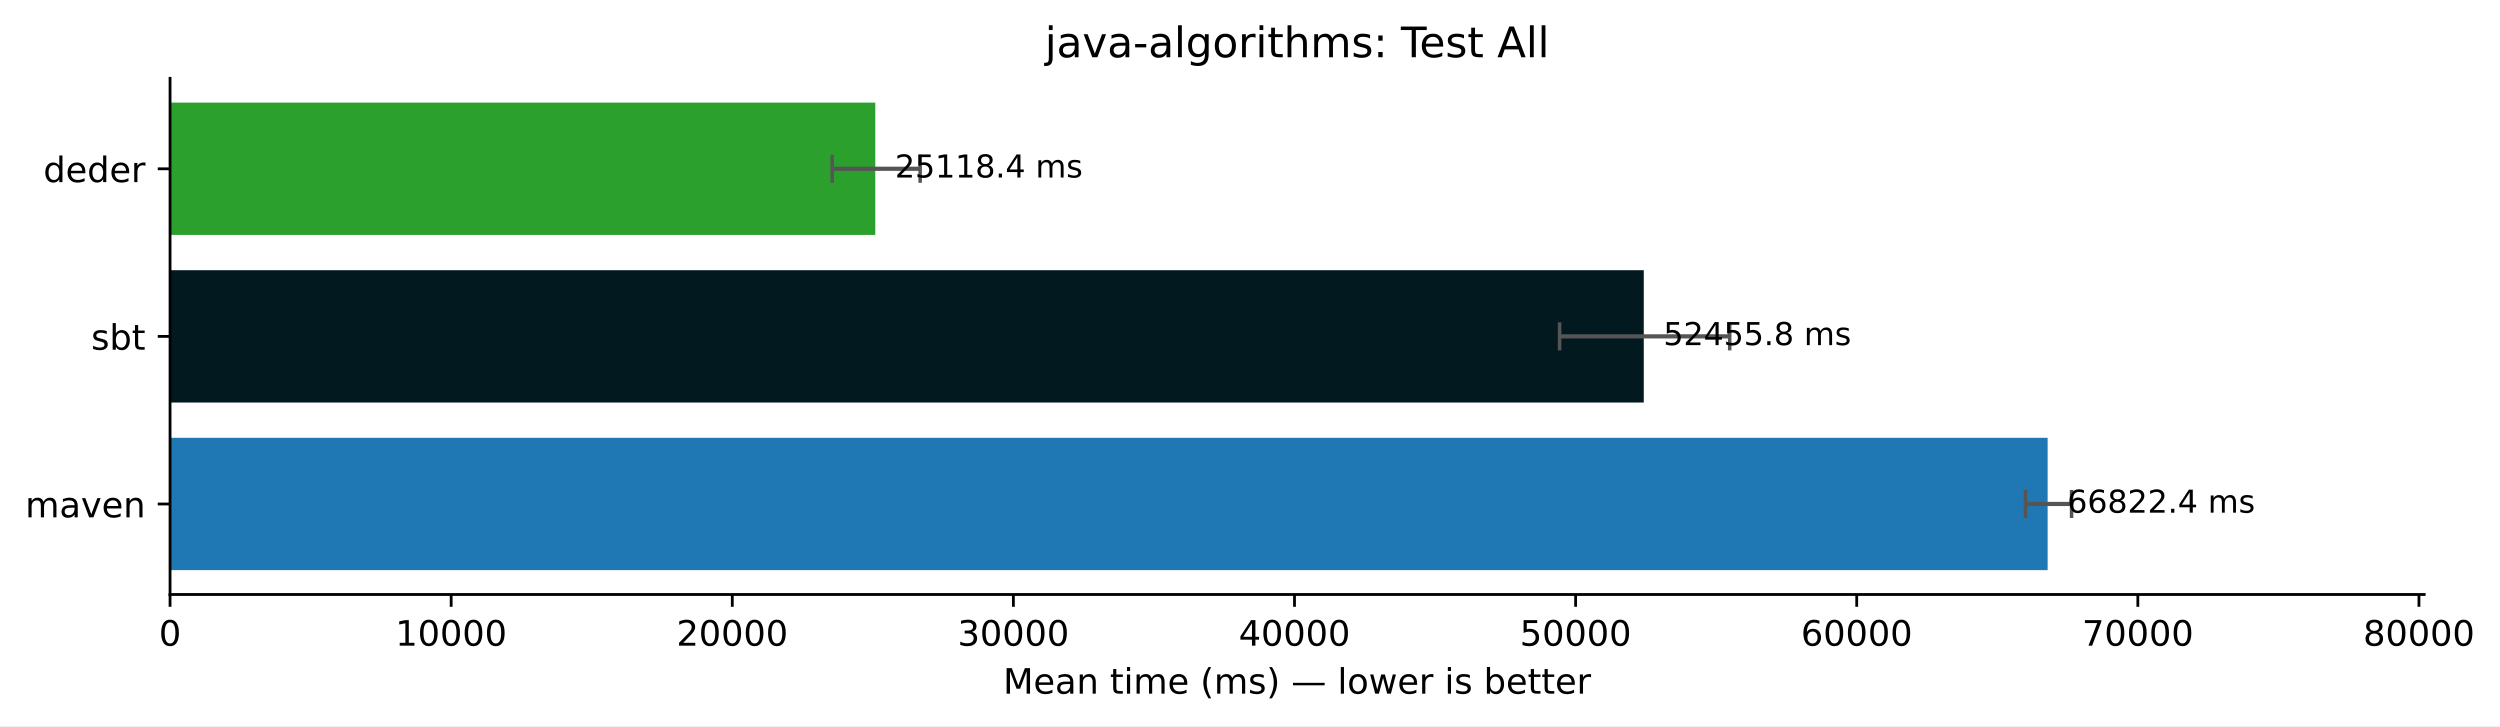
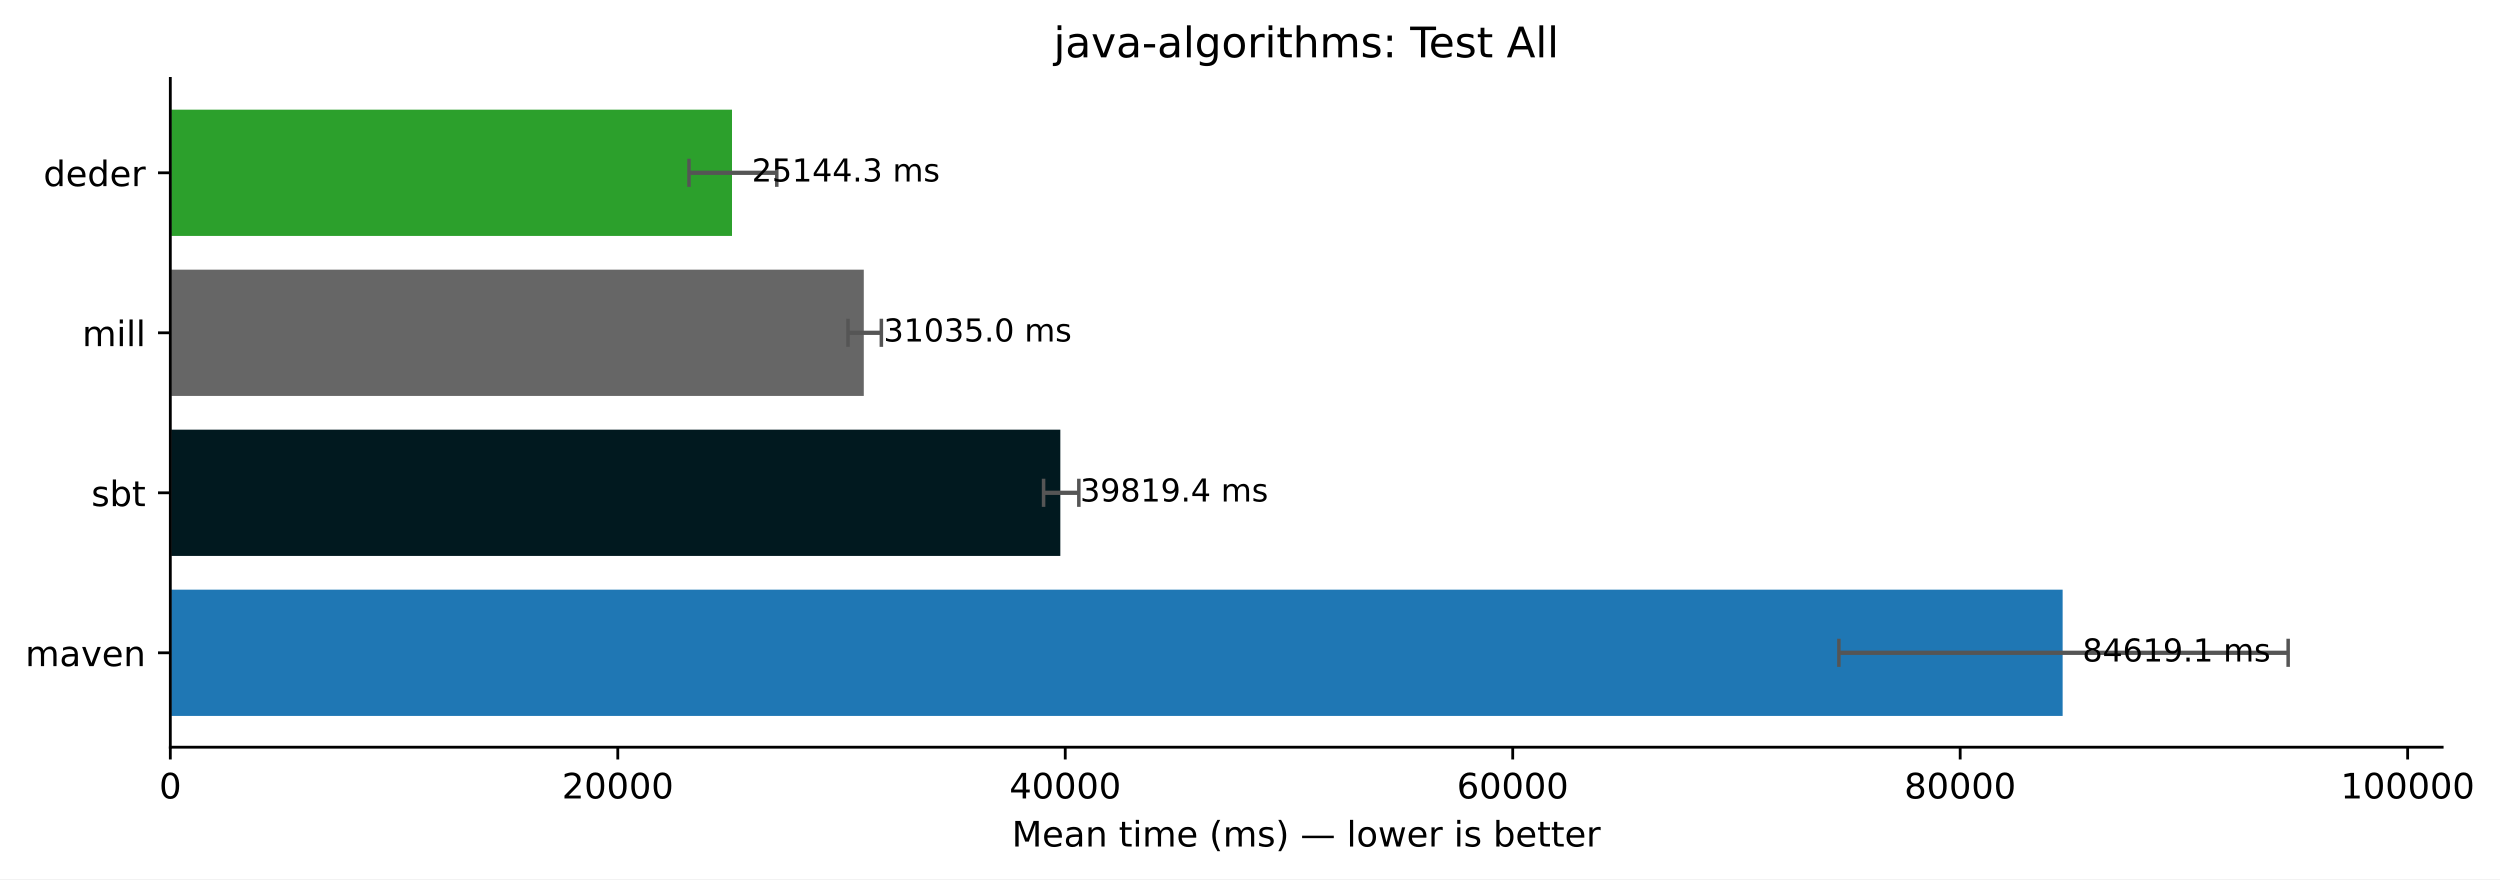
- <svg xmlns="http://www.w3.org/2000/svg" xmlns:xlink="http://www.w3.org/1999/xlink" width="712.702pt" height="207.034pt" viewBox="0 0 712.702 207.034" version="1.1">
+ <svg xmlns="http://www.w3.org/2000/svg" xmlns:xlink="http://www.w3.org/1999/xlink" width="711.584pt" height="250.234pt" viewBox="0 0 711.584 250.234" version="1.1">
  <defs>
    <style type="text/css">*{stroke-linejoin: round; stroke-linecap: butt}</style>
  </defs>
  <g id="figure_1">
    <g id="patch_1">
-       <path d="M 0 207.034  L 712.702 207.034  L 712.702 0  L 0 0  z " style="fill: #ffffff" />
+       <path d="M 0 250.234  L 711.584 250.234  L 711.584 0  L 0 0  z " style="fill: #ffffff" />
    </g>
    <g id="axes_1">
      <g id="patch_2">
-         <path d="M 48.478 169.478  L 691.094 169.478  L 691.094 22.318  L 48.478 22.318  z " style="fill: #ffffff" />
+         <path d="M 48.478 212.678  L 695.122 212.678  L 695.122 22.318  L 48.478 22.318  z " style="fill: #ffffff" />
      </g>
      <g id="patch_3">
-         <path d="M 48.478 162.789  L 583.991 162.789  L 583.991 124.566  L 48.478 124.566  z " clip-path="url(#p24317ab0c3)" style="fill: #1f77b4; stroke: #ffffff; stroke-width: 0.5; stroke-linejoin: miter" />
+         <path d="M 48.478 204.025  L 587.348 204.025  L 587.348 167.593  L 48.478 167.593  z " clip-path="url(#pd05faf2e6f)" style="fill: #1f77b4; stroke: #ffffff; stroke-width: 0.5; stroke-linejoin: miter" />
      </g>
      <g id="patch_4">
-         <path d="M 48.478 115.01  L 468.858 115.01  L 468.858 76.786  L 48.478 76.786  z " clip-path="url(#p24317ab0c3)" style="fill: #01191f; stroke: #ffffff; stroke-width: 0.5; stroke-linejoin: miter" />
+         <path d="M 48.478 158.485  L 302.055 158.485  L 302.055 122.052  L 48.478 122.052  z " clip-path="url(#pd05faf2e6f)" style="fill: #01191f; stroke: #ffffff; stroke-width: 0.5; stroke-linejoin: miter" />
      </g>
      <g id="patch_5">
-         <path d="M 48.478 67.231  L 249.777 67.231  L 249.777 29.007  L 48.478 29.007  z " clip-path="url(#p24317ab0c3)" style="fill: #2ca02c; stroke: #ffffff; stroke-width: 0.5; stroke-linejoin: miter" />
+         <path d="M 48.478 112.944  L 246.114 112.944  L 246.114 76.512  L 48.478 76.512  z " clip-path="url(#pd05faf2e6f)" style="fill: #666666; stroke: #ffffff; stroke-width: 0.5; stroke-linejoin: miter" />
+       </g>
+       <g id="patch_6">
+         <path d="M 48.478 67.403  L 208.602 67.403  L 208.602 30.971  L 48.478 30.971  z " clip-path="url(#pd05faf2e6f)" style="fill: #2ca02c; stroke: #ffffff; stroke-width: 0.5; stroke-linejoin: miter" />
      </g>
      <g id="matplotlib.axis_1">
        <g id="xtick_1">
          <g id="line2d_1">
            <defs>
-               <path id="m602d89553a" d="M 0 0  L 0 3.5  " style="stroke: #000000; stroke-width: 0.8" />
+               <path id="m5d925cd7f0" d="M 0 0  L 0 3.5  " style="stroke: #000000; stroke-width: 0.8" />
            </defs>
            <g>
-               <use xlink:href="#m602d89553a" x="48.478" y="169.478" style="stroke: #000000; stroke-width: 0.8" />
+               <use xlink:href="#m5d925cd7f0" x="48.478" y="212.678" style="stroke: #000000; stroke-width: 0.8" />
            </g>
          </g>
          <g id="text_1">
-             <g transform="translate(45.29688 184.0766) scale(0.1 -0.1)">
+             <g transform="translate(45.29688 227.2766) scale(0.1 -0.1)">
              <defs>
                <path id="DejaVuSans-30" d="M 2034 4250  Q 1547 4250 1301 3770  Q 1056 3291 1056 2328  Q 1056 1369 1301 889  Q 1547 409 2034 409  Q 2525 409 2770 889  Q 3016 1369 3016 2328  Q 3016 3291 2770 3770  Q 2525 4250 2034 4250  z M 2034 4750  Q 2819 4750 3233 4129  Q 3647 3509 3647 2328  Q 3647 1150 3233 529  Q 2819 -91 2034 -91  Q 1250 -91 836 529  Q 422 1150 422 2328  Q 422 3509 836 4129  Q 1250 4750 2034 4750  z " transform="scale(0.015625)" />
              </defs>
              <use xlink:href="#DejaVuSans-30" />
            </g>
          </g>
        </g>
        <g id="xtick_2">
          <g id="line2d_2">
            <g>
-               <use xlink:href="#m602d89553a" x="128.618" y="169.478" style="stroke: #000000; stroke-width: 0.8" />
+               <use xlink:href="#m5d925cd7f0" x="175.842" y="212.678" style="stroke: #000000; stroke-width: 0.8" />
            </g>
          </g>
          <g id="text_2">
-             <g transform="translate(112.7116 184.0766) scale(0.1 -0.1)">
+             <g transform="translate(159.9355 227.2766) scale(0.1 -0.1)">
+               <defs>
+                 <path id="DejaVuSans-32" d="M 1228 531  L 3431 531  L 3431 0  L 469 0  L 469 531  Q 828 903 1448 1529  Q 2069 2156 2228 2338  Q 2531 2678 2651 2914  Q 2772 3150 2772 3378  Q 2772 3750 2511 3984  Q 2250 4219 1831 4219  Q 1534 4219 1204 4116  Q 875 4013 500 3803  L 500 4441  Q 881 4594 1212 4672  Q 1544 4750 1819 4750  Q 2544 4750 2975 4387  Q 3406 4025 3406 3419  Q 3406 3131 3298 2873  Q 3191 2616 2906 2266  Q 2828 2175 2409 1742  Q 1991 1309 1228 531  z " transform="scale(0.015625)" />
+               </defs>
+               <use xlink:href="#DejaVuSans-32" />
+               <use xlink:href="#DejaVuSans-30" transform="translate(63.62305 0)" />
+               <use xlink:href="#DejaVuSans-30" transform="translate(127.2461 0)" />
+               <use xlink:href="#DejaVuSans-30" transform="translate(190.8691 0)" />
+               <use xlink:href="#DejaVuSans-30" transform="translate(254.4922 0)" />
+             </g>
+           </g>
+         </g>
+         <g id="xtick_3">
+           <g id="line2d_3">
+             <g>
+               <use xlink:href="#m5d925cd7f0" x="303.205" y="212.678" style="stroke: #000000; stroke-width: 0.8" />
+             </g>
+           </g>
+           <g id="text_3">
+             <g transform="translate(287.2991 227.2766) scale(0.1 -0.1)">
+               <defs>
+                 <path id="DejaVuSans-34" d="M 2419 4116  L 825 1625  L 2419 1625  L 2419 4116  z M 2253 4666  L 3047 4666  L 3047 1625  L 3713 1625  L 3713 1100  L 3047 1100  L 3047 0  L 2419 0  L 2419 1100  L 313 1100  L 313 1709  L 2253 4666  z " transform="scale(0.015625)" />
+               </defs>
+               <use xlink:href="#DejaVuSans-34" />
+               <use xlink:href="#DejaVuSans-30" transform="translate(63.62305 0)" />
+               <use xlink:href="#DejaVuSans-30" transform="translate(127.2461 0)" />
+               <use xlink:href="#DejaVuSans-30" transform="translate(190.8691 0)" />
+               <use xlink:href="#DejaVuSans-30" transform="translate(254.4922 0)" />
+             </g>
+           </g>
+         </g>
+         <g id="xtick_4">
+           <g id="line2d_4">
+             <g>
+               <use xlink:href="#m5d925cd7f0" x="430.569" y="212.678" style="stroke: #000000; stroke-width: 0.8" />
+             </g>
+           </g>
+           <g id="text_4">
+             <g transform="translate(414.6627 227.2766) scale(0.1 -0.1)">
+               <defs>
+                 <path id="DejaVuSans-36" d="M 2113 2584  Q 1688 2584 1439 2293  Q 1191 2003 1191 1497  Q 1191 994 1439 701  Q 1688 409 2113 409  Q 2538 409 2786 701  Q 3034 994 3034 1497  Q 3034 2003 2786 2293  Q 2538 2584 2113 2584  z M 3366 4563  L 3366 3988  Q 3128 4100 2886 4159  Q 2644 4219 2406 4219  Q 1781 4219 1451 3797  Q 1122 3375 1075 2522  Q 1259 2794 1537 2939  Q 1816 3084 2150 3084  Q 2853 3084 3261 2657  Q 3669 2231 3669 1497  Q 3669 778 3244 343  Q 2819 -91 2113 -91  Q 1303 -91 875 529  Q 447 1150 447 2328  Q 447 3434 972 4092  Q 1497 4750 2381 4750  Q 2619 4750 2861 4703  Q 3103 4656 3366 4563  z " transform="scale(0.015625)" />
+               </defs>
+               <use xlink:href="#DejaVuSans-36" />
+               <use xlink:href="#DejaVuSans-30" transform="translate(63.62305 0)" />
+               <use xlink:href="#DejaVuSans-30" transform="translate(127.2461 0)" />
+               <use xlink:href="#DejaVuSans-30" transform="translate(190.8691 0)" />
+               <use xlink:href="#DejaVuSans-30" transform="translate(254.4922 0)" />
+             </g>
+           </g>
+         </g>
+         <g id="xtick_5">
+           <g id="line2d_5">
+             <g>
+               <use xlink:href="#m5d925cd7f0" x="557.933" y="212.678" style="stroke: #000000; stroke-width: 0.8" />
+             </g>
+           </g>
+           <g id="text_5">
+             <g transform="translate(542.0263 227.2766) scale(0.1 -0.1)">
+               <defs>
+                 <path id="DejaVuSans-38" d="M 2034 2216  Q 1584 2216 1326 1975  Q 1069 1734 1069 1313  Q 1069 891 1326 650  Q 1584 409 2034 409  Q 2484 409 2743 651  Q 3003 894 3003 1313  Q 3003 1734 2745 1975  Q 2488 2216 2034 2216  z M 1403 2484  Q 997 2584 770 2862  Q 544 3141 544 3541  Q 544 4100 942 4425  Q 1341 4750 2034 4750  Q 2731 4750 3128 4425  Q 3525 4100 3525 3541  Q 3525 3141 3298 2862  Q 3072 2584 2669 2484  Q 3125 2378 3379 2068  Q 3634 1759 3634 1313  Q 3634 634 3220 271  Q 2806 -91 2034 -91  Q 1263 -91 848 271  Q 434 634 434 1313  Q 434 1759 690 2068  Q 947 2378 1403 2484  z M 1172 3481  Q 1172 3119 1398 2916  Q 1625 2713 2034 2713  Q 2441 2713 2670 2916  Q 2900 3119 2900 3481  Q 2900 3844 2670 4047  Q 2441 4250 2034 4250  Q 1625 4250 1398 4047  Q 1172 3844 1172 3481  z " transform="scale(0.015625)" />
+               </defs>
+               <use xlink:href="#DejaVuSans-38" />
+               <use xlink:href="#DejaVuSans-30" transform="translate(63.62305 0)" />
+               <use xlink:href="#DejaVuSans-30" transform="translate(127.2461 0)" />
+               <use xlink:href="#DejaVuSans-30" transform="translate(190.8691 0)" />
+               <use xlink:href="#DejaVuSans-30" transform="translate(254.4922 0)" />
+             </g>
+           </g>
+         </g>
+         <g id="xtick_6">
+           <g id="line2d_6">
+             <g>
+               <use xlink:href="#m5d925cd7f0" x="685.296" y="212.678" style="stroke: #000000; stroke-width: 0.8" />
+             </g>
+           </g>
+           <g id="text_6">
+             <g transform="translate(666.2087 227.2766) scale(0.1 -0.1)">
              <defs>
                <path id="DejaVuSans-31" d="M 794 531  L 1825 531  L 1825 4091  L 703 3866  L 703 4441  L 1819 4666  L 2450 4666  L 2450 531  L 3481 531  L 3481 0  L 794 0  L 794 531  z " transform="scale(0.015625)" />
              </defs>
              <use xlink:href="#DejaVuSans-31" />
              <use xlink:href="#DejaVuSans-30" transform="translate(63.62305 0)" />
              <use xlink:href="#DejaVuSans-30" transform="translate(127.2461 0)" />
              <use xlink:href="#DejaVuSans-30" transform="translate(190.8691 0)" />
              <use xlink:href="#DejaVuSans-30" transform="translate(254.4922 0)" />
-             </g>
-           </g>
-         </g>
-         <g id="xtick_3">
-           <g id="line2d_3">
-             <g>
-               <use xlink:href="#m602d89553a" x="208.758" y="169.478" style="stroke: #000000; stroke-width: 0.8" />
-             </g>
-           </g>
-           <g id="text_3">
-             <g transform="translate(192.8513 184.0766) scale(0.1 -0.1)">
-               <defs>
-                 <path id="DejaVuSans-32" d="M 1228 531  L 3431 531  L 3431 0  L 469 0  L 469 531  Q 828 903 1448 1529  Q 2069 2156 2228 2338  Q 2531 2678 2651 2914  Q 2772 3150 2772 3378  Q 2772 3750 2511 3984  Q 2250 4219 1831 4219  Q 1534 4219 1204 4116  Q 875 4013 500 3803  L 500 4441  Q 881 4594 1212 4672  Q 1544 4750 1819 4750  Q 2544 4750 2975 4387  Q 3406 4025 3406 3419  Q 3406 3131 3298 2873  Q 3191 2616 2906 2266  Q 2828 2175 2409 1742  Q 1991 1309 1228 531  z " transform="scale(0.015625)" />
-               </defs>
-               <use xlink:href="#DejaVuSans-32" />
-               <use xlink:href="#DejaVuSans-30" transform="translate(63.62305 0)" />
-               <use xlink:href="#DejaVuSans-30" transform="translate(127.2461 0)" />
-               <use xlink:href="#DejaVuSans-30" transform="translate(190.8691 0)" />
-               <use xlink:href="#DejaVuSans-30" transform="translate(254.4922 0)" />
-             </g>
-           </g>
-         </g>
-         <g id="xtick_4">
-           <g id="line2d_4">
-             <g>
-               <use xlink:href="#m602d89553a" x="288.897" y="169.478" style="stroke: #000000; stroke-width: 0.8" />
-             </g>
-           </g>
-           <g id="text_4">
-             <g transform="translate(272.9911 184.0766) scale(0.1 -0.1)">
-               <defs>
-                 <path id="DejaVuSans-33" d="M 2597 2516  Q 3050 2419 3304 2112  Q 3559 1806 3559 1356  Q 3559 666 3084 287  Q 2609 -91 1734 -91  Q 1441 -91 1130 -33  Q 819 25 488 141  L 488 750  Q 750 597 1062 519  Q 1375 441 1716 441  Q 2309 441 2620 675  Q 2931 909 2931 1356  Q 2931 1769 2642 2001  Q 2353 2234 1838 2234  L 1294 2234  L 1294 2753  L 1863 2753  Q 2328 2753 2575 2939  Q 2822 3125 2822 3475  Q 2822 3834 2567 4026  Q 2313 4219 1838 4219  Q 1578 4219 1281 4162  Q 984 4106 628 3988  L 628 4550  Q 988 4650 1302 4700  Q 1616 4750 1894 4750  Q 2613 4750 3031 4423  Q 3450 4097 3450 3541  Q 3450 3153 3228 2886  Q 3006 2619 2597 2516  z " transform="scale(0.015625)" />
-               </defs>
-               <use xlink:href="#DejaVuSans-33" />
-               <use xlink:href="#DejaVuSans-30" transform="translate(63.62305 0)" />
-               <use xlink:href="#DejaVuSans-30" transform="translate(127.2461 0)" />
-               <use xlink:href="#DejaVuSans-30" transform="translate(190.8691 0)" />
-               <use xlink:href="#DejaVuSans-30" transform="translate(254.4922 0)" />
-             </g>
-           </g>
-         </g>
-         <g id="xtick_5">
-           <g id="line2d_5">
-             <g>
-               <use xlink:href="#m602d89553a" x="369.037" y="169.478" style="stroke: #000000; stroke-width: 0.8" />
-             </g>
-           </g>
-           <g id="text_5">
-             <g transform="translate(353.1308 184.0766) scale(0.1 -0.1)">
-               <defs>
-                 <path id="DejaVuSans-34" d="M 2419 4116  L 825 1625  L 2419 1625  L 2419 4116  z M 2253 4666  L 3047 4666  L 3047 1625  L 3713 1625  L 3713 1100  L 3047 1100  L 3047 0  L 2419 0  L 2419 1100  L 313 1100  L 313 1709  L 2253 4666  z " transform="scale(0.015625)" />
-               </defs>
-               <use xlink:href="#DejaVuSans-34" />
-               <use xlink:href="#DejaVuSans-30" transform="translate(63.62305 0)" />
-               <use xlink:href="#DejaVuSans-30" transform="translate(127.2461 0)" />
-               <use xlink:href="#DejaVuSans-30" transform="translate(190.8691 0)" />
-               <use xlink:href="#DejaVuSans-30" transform="translate(254.4922 0)" />
-             </g>
-           </g>
-         </g>
-         <g id="xtick_6">
-           <g id="line2d_6">
-             <g>
-               <use xlink:href="#m602d89553a" x="449.177" y="169.478" style="stroke: #000000; stroke-width: 0.8" />
-             </g>
-           </g>
-           <g id="text_6">
-             <g transform="translate(433.2705 184.0766) scale(0.1 -0.1)">
-               <defs>
-                 <path id="DejaVuSans-35" d="M 691 4666  L 3169 4666  L 3169 4134  L 1269 4134  L 1269 2991  Q 1406 3038 1543 3061  Q 1681 3084 1819 3084  Q 2600 3084 3056 2656  Q 3513 2228 3513 1497  Q 3513 744 3044 326  Q 2575 -91 1722 -91  Q 1428 -91 1123 -41  Q 819 9 494 109  L 494 744  Q 775 591 1075 516  Q 1375 441 1709 441  Q 2250 441 2565 725  Q 2881 1009 2881 1497  Q 2881 1984 2565 2268  Q 2250 2553 1709 2553  Q 1456 2553 1204 2497  Q 953 2441 691 2322  L 691 4666  z " transform="scale(0.015625)" />
-               </defs>
-               <use xlink:href="#DejaVuSans-35" />
-               <use xlink:href="#DejaVuSans-30" transform="translate(63.62305 0)" />
-               <use xlink:href="#DejaVuSans-30" transform="translate(127.2461 0)" />
-               <use xlink:href="#DejaVuSans-30" transform="translate(190.8691 0)" />
-               <use xlink:href="#DejaVuSans-30" transform="translate(254.4922 0)" />
-             </g>
-           </g>
-         </g>
-         <g id="xtick_7">
-           <g id="line2d_7">
-             <g>
-               <use xlink:href="#m602d89553a" x="529.316" y="169.478" style="stroke: #000000; stroke-width: 0.8" />
-             </g>
-           </g>
-           <g id="text_7">
-             <g transform="translate(513.4102 184.0766) scale(0.1 -0.1)">
-               <defs>
-                 <path id="DejaVuSans-36" d="M 2113 2584  Q 1688 2584 1439 2293  Q 1191 2003 1191 1497  Q 1191 994 1439 701  Q 1688 409 2113 409  Q 2538 409 2786 701  Q 3034 994 3034 1497  Q 3034 2003 2786 2293  Q 2538 2584 2113 2584  z M 3366 4563  L 3366 3988  Q 3128 4100 2886 4159  Q 2644 4219 2406 4219  Q 1781 4219 1451 3797  Q 1122 3375 1075 2522  Q 1259 2794 1537 2939  Q 1816 3084 2150 3084  Q 2853 3084 3261 2657  Q 3669 2231 3669 1497  Q 3669 778 3244 343  Q 2819 -91 2113 -91  Q 1303 -91 875 529  Q 447 1150 447 2328  Q 447 3434 972 4092  Q 1497 4750 2381 4750  Q 2619 4750 2861 4703  Q 3103 4656 3366 4563  z " transform="scale(0.015625)" />
-               </defs>
-               <use xlink:href="#DejaVuSans-36" />
-               <use xlink:href="#DejaVuSans-30" transform="translate(63.62305 0)" />
-               <use xlink:href="#DejaVuSans-30" transform="translate(127.2461 0)" />
-               <use xlink:href="#DejaVuSans-30" transform="translate(190.8691 0)" />
-               <use xlink:href="#DejaVuSans-30" transform="translate(254.4922 0)" />
-             </g>
-           </g>
-         </g>
-         <g id="xtick_8">
-           <g id="line2d_8">
-             <g>
-               <use xlink:href="#m602d89553a" x="609.456" y="169.478" style="stroke: #000000; stroke-width: 0.8" />
-             </g>
-           </g>
-           <g id="text_8">
-             <g transform="translate(593.55 184.0766) scale(0.1 -0.1)">
-               <defs>
-                 <path id="DejaVuSans-37" d="M 525 4666  L 3525 4666  L 3525 4397  L 1831 0  L 1172 0  L 2766 4134  L 525 4134  L 525 4666  z " transform="scale(0.015625)" />
-               </defs>
-               <use xlink:href="#DejaVuSans-37" />
-               <use xlink:href="#DejaVuSans-30" transform="translate(63.62305 0)" />
-               <use xlink:href="#DejaVuSans-30" transform="translate(127.2461 0)" />
-               <use xlink:href="#DejaVuSans-30" transform="translate(190.8691 0)" />
-               <use xlink:href="#DejaVuSans-30" transform="translate(254.4922 0)" />
-             </g>
-           </g>
-         </g>
-         <g id="xtick_9">
-           <g id="line2d_9">
-             <g>
-               <use xlink:href="#m602d89553a" x="689.596" y="169.478" style="stroke: #000000; stroke-width: 0.8" />
-             </g>
-           </g>
-           <g id="text_9">
-             <g transform="translate(673.6897 184.0766) scale(0.1 -0.1)">
-               <defs>
-                 <path id="DejaVuSans-38" d="M 2034 2216  Q 1584 2216 1326 1975  Q 1069 1734 1069 1313  Q 1069 891 1326 650  Q 1584 409 2034 409  Q 2484 409 2743 651  Q 3003 894 3003 1313  Q 3003 1734 2745 1975  Q 2488 2216 2034 2216  z M 1403 2484  Q 997 2584 770 2862  Q 544 3141 544 3541  Q 544 4100 942 4425  Q 1341 4750 2034 4750  Q 2731 4750 3128 4425  Q 3525 4100 3525 3541  Q 3525 3141 3298 2862  Q 3072 2584 2669 2484  Q 3125 2378 3379 2068  Q 3634 1759 3634 1313  Q 3634 634 3220 271  Q 2806 -91 2034 -91  Q 1263 -91 848 271  Q 434 634 434 1313  Q 434 1759 690 2068  Q 947 2378 1403 2484  z M 1172 3481  Q 1172 3119 1398 2916  Q 1625 2713 2034 2713  Q 2441 2713 2670 2916  Q 2900 3119 2900 3481  Q 2900 3844 2670 4047  Q 2441 4250 2034 4250  Q 1625 4250 1398 4047  Q 1172 3844 1172 3481  z " transform="scale(0.015625)" />
-               </defs>
-               <use xlink:href="#DejaVuSans-38" />
-               <use xlink:href="#DejaVuSans-30" transform="translate(63.62305 0)" />
-               <use xlink:href="#DejaVuSans-30" transform="translate(127.2461 0)" />
-               <use xlink:href="#DejaVuSans-30" transform="translate(190.8691 0)" />
-               <use xlink:href="#DejaVuSans-30" transform="translate(254.4922 0)" />
-             </g>
-           </g>
-         </g>
-         <g id="text_10">
-           <g transform="translate(285.9889 197.7547) scale(0.1 -0.1)">
+               <use xlink:href="#DejaVuSans-30" transform="translate(318.1152 0)" />
+             </g>
+           </g>
+         </g>
+         <g id="text_7">
+           <g transform="translate(288.0032 240.9547) scale(0.1 -0.1)">
            <defs>
              <path id="DejaVuSans-4d" d="M 628 4666  L 1569 4666  L 2759 1491  L 3956 4666  L 4897 4666  L 4897 0  L 4281 0  L 4281 4097  L 3078 897  L 2444 897  L 1241 4097  L 1241 0  L 628 0  L 628 4666  z " transform="scale(0.015625)" />
              <path id="DejaVuSans-65" d="M 3597 1894  L 3597 1613  L 953 1613  Q 991 1019 1311 708  Q 1631 397 2203 397  Q 2534 397 2845 478  Q 3156 559 3463 722  L 3463 178  Q 3153 47 2828 -22  Q 2503 -91 2169 -91  Q 1331 -91 842 396  Q 353 884 353 1716  Q 353 2575 817 3079  Q 1281 3584 2069 3584  Q 2775 3584 3186 3129  Q 3597 2675 3597 1894  z M 3022 2063  Q 3016 2534 2758 2815  Q 2500 3097 2075 3097  Q 1594 3097 1305 2825  Q 1016 2553 972 2059  L 3022 2063  z " transform="scale(0.015625)" />
              <path id="DejaVuSans-61" d="M 2194 1759  Q 1497 1759 1228 1600  Q 959 1441 959 1056  Q 959 750 1161 570  Q 1363 391 1709 391  Q 2188 391 2477 730  Q 2766 1069 2766 1631  L 2766 1759  L 2194 1759  z M 3341 1997  L 3341 0  L 2766 0  L 2766 531  Q 2569 213 2275 61  Q 1981 -91 1556 -91  Q 1019 -91 701 211  Q 384 513 384 1019  Q 384 1609 779 1909  Q 1175 2209 1959 2209  L 2766 2209  L 2766 2266  Q 2766 2663 2505 2880  Q 2244 3097 1772 3097  Q 1472 3097 1187 3025  Q 903 2953 641 2809  L 641 3341  Q 956 3463 1253 3523  Q 1550 3584 1831 3584  Q 2591 3584 2966 3190  Q 3341 2797 3341 1997  z " transform="scale(0.015625)" />
              <path id="DejaVuSans-6e" d="M 3513 2113  L 3513 0  L 2938 0  L 2938 2094  Q 2938 2591 2744 2837  Q 2550 3084 2163 3084  Q 1697 3084 1428 2787  Q 1159 2491 1159 1978  L 1159 0  L 581 0  L 581 3500  L 1159 3500  L 1159 2956  Q 1366 3272 1645 3428  Q 1925 3584 2291 3584  Q 2894 3584 3203 3211  Q 3513 2838 3513 2113  z " transform="scale(0.015625)" />
              <path id="DejaVuSans-20" transform="scale(0.015625)" />
              <path id="DejaVuSans-74" d="M 1172 4494  L 1172 3500  L 2356 3500  L 2356 3053  L 1172 3053  L 1172 1153  Q 1172 725 1289 603  Q 1406 481 1766 481  L 2356 481  L 2356 0  L 1766 0  Q 1100 0 847 248  Q 594 497 594 1153  L 594 3053  L 172 3053  L 172 3500  L 594 3500  L 594 4494  L 1172 4494  z " transform="scale(0.015625)" />
              <path id="DejaVuSans-69" d="M 603 3500  L 1178 3500  L 1178 0  L 603 0  L 603 3500  z M 603 4863  L 1178 4863  L 1178 4134  L 603 4134  L 603 4863  z " transform="scale(0.015625)" />
              <path id="DejaVuSans-6d" d="M 3328 2828  Q 3544 3216 3844 3400  Q 4144 3584 4550 3584  Q 5097 3584 5394 3201  Q 5691 2819 5691 2113  L 5691 0  L 5113 0  L 5113 2094  Q 5113 2597 4934 2840  Q 4756 3084 4391 3084  Q 3944 3084 3684 2787  Q 3425 2491 3425 1978  L 3425 0  L 2847 0  L 2847 2094  Q 2847 2600 2669 2842  Q 2491 3084 2119 3084  Q 1678 3084 1418 2786  Q 1159 2488 1159 1978  L 1159 0  L 581 0  L 581 3500  L 1159 3500  L 1159 2956  Q 1356 3278 1631 3431  Q 1906 3584 2284 3584  Q 2666 3584 2933 3390  Q 3200 3197 3328 2828  z " transform="scale(0.015625)" />
              <path id="DejaVuSans-28" d="M 1984 4856  Q 1566 4138 1362 3434  Q 1159 2731 1159 2009  Q 1159 1288 1364 580  Q 1569 -128 1984 -844  L 1484 -844  Q 1016 -109 783 600  Q 550 1309 550 2009  Q 550 2706 781 3412  Q 1013 4119 1484 4856  L 1984 4856  z " transform="scale(0.015625)" />
              <path id="DejaVuSans-73" d="M 2834 3397  L 2834 2853  Q 2591 2978 2328 3040  Q 2066 3103 1784 3103  Q 1356 3103 1142 2972  Q 928 2841 928 2578  Q 928 2378 1081 2264  Q 1234 2150 1697 2047  L 1894 2003  Q 2506 1872 2764 1633  Q 3022 1394 3022 966  Q 3022 478 2636 193  Q 2250 -91 1575 -91  Q 1294 -91 989 -36  Q 684 19 347 128  L 347 722  Q 666 556 975 473  Q 1284 391 1588 391  Q 1994 391 2212 530  Q 2431 669 2431 922  Q 2431 1156 2273 1281  Q 2116 1406 1581 1522  L 1381 1569  Q 847 1681 609 1914  Q 372 2147 372 2553  Q 372 3047 722 3315  Q 1072 3584 1716 3584  Q 2034 3584 2315 3537  Q 2597 3491 2834 3397  z " transform="scale(0.015625)" />
              <path id="DejaVuSans-29" d="M 513 4856  L 1013 4856  Q 1481 4119 1714 3412  Q 1947 2706 1947 2009  Q 1947 1309 1714 600  Q 1481 -109 1013 -844  L 513 -844  Q 928 -128 1133 580  Q 1338 1288 1338 2009  Q 1338 2731 1133 3434  Q 928 4138 513 4856  z " transform="scale(0.015625)" />
              <path id="DejaVuSans-2014" d="M 313 1978  L 6088 1978  L 6088 1528  L 313 1528  L 313 1978  z " transform="scale(0.015625)" />
              <path id="DejaVuSans-6c" d="M 603 4863  L 1178 4863  L 1178 0  L 603 0  L 603 4863  z " transform="scale(0.015625)" />
              <path id="DejaVuSans-6f" d="M 1959 3097  Q 1497 3097 1228 2736  Q 959 2375 959 1747  Q 959 1119 1226 758  Q 1494 397 1959 397  Q 2419 397 2687 759  Q 2956 1122 2956 1747  Q 2956 2369 2687 2733  Q 2419 3097 1959 3097  z M 1959 3584  Q 2709 3584 3137 3096  Q 3566 2609 3566 1747  Q 3566 888 3137 398  Q 2709 -91 1959 -91  Q 1206 -91 779 398  Q 353 888 353 1747  Q 353 2609 779 3096  Q 1206 3584 1959 3584  z " transform="scale(0.015625)" />
              <path id="DejaVuSans-77" d="M 269 3500  L 844 3500  L 1563 769  L 2278 3500  L 2956 3500  L 3675 769  L 4391 3500  L 4966 3500  L 4050 0  L 3372 0  L 2619 2869  L 1863 0  L 1184 0  L 269 3500  z " transform="scale(0.015625)" />
              <path id="DejaVuSans-72" d="M 2631 2963  Q 2534 3019 2420 3045  Q 2306 3072 2169 3072  Q 1681 3072 1420 2755  Q 1159 2438 1159 1844  L 1159 0  L 581 0  L 581 3500  L 1159 3500  L 1159 2956  Q 1341 3275 1631 3429  Q 1922 3584 2338 3584  Q 2397 3584 2469 3576  Q 2541 3569 2628 3553  L 2631 2963  z " transform="scale(0.015625)" />
              <path id="DejaVuSans-62" d="M 3116 1747  Q 3116 2381 2855 2742  Q 2594 3103 2138 3103  Q 1681 3103 1420 2742  Q 1159 2381 1159 1747  Q 1159 1113 1420 752  Q 1681 391 2138 391  Q 2594 391 2855 752  Q 3116 1113 3116 1747  z M 1159 2969  Q 1341 3281 1617 3432  Q 1894 3584 2278 3584  Q 2916 3584 3314 3078  Q 3713 2572 3713 1747  Q 3713 922 3314 415  Q 2916 -91 2278 -91  Q 1894 -91 1617 61  Q 1341 213 1159 525  L 1159 0  L 581 0  L 581 4863  L 1159 4863  L 1159 2969  z " transform="scale(0.015625)" />
            </defs>
            <use xlink:href="#DejaVuSans-4d" />
            <use xlink:href="#DejaVuSans-65" transform="translate(86.2793 0)" />
            <use xlink:href="#DejaVuSans-61" transform="translate(147.8027 0)" />
            <use xlink:href="#DejaVuSans-6e" transform="translate(209.082 0)" />
            <use xlink:href="#DejaVuSans-20" transform="translate(272.4609 0)" />
            <use xlink:href="#DejaVuSans-74" transform="translate(304.248 0)" />
            <use xlink:href="#DejaVuSans-69" transform="translate(343.457 0)" />
            <use xlink:href="#DejaVuSans-6d" transform="translate(371.2402 0)" />
            <use xlink:href="#DejaVuSans-65" transform="translate(468.6523 0)" />
            <use xlink:href="#DejaVuSans-20" transform="translate(530.1758 0)" />
            <use xlink:href="#DejaVuSans-28" transform="translate(561.9629 0)" />
            <use xlink:href="#DejaVuSans-6d" transform="translate(600.9766 0)" />
            <use xlink:href="#DejaVuSans-73" transform="translate(698.3887 0)" />
            <use xlink:href="#DejaVuSans-29" transform="translate(750.4883 0)" />
            <use xlink:href="#DejaVuSans-20" transform="translate(789.502 0)" />
            <use xlink:href="#DejaVuSans-2014" transform="translate(821.2891 0)" />
            <use xlink:href="#DejaVuSans-20" transform="translate(921.2891 0)" />
            <use xlink:href="#DejaVuSans-6c" transform="translate(953.0762 0)" />
            <use xlink:href="#DejaVuSans-6f" transform="translate(980.8594 0)" />
            <use xlink:href="#DejaVuSans-77" transform="translate(1042.041 0)" />
            <use xlink:href="#DejaVuSans-65" transform="translate(1123.828 0)" />
            <use xlink:href="#DejaVuSans-72" transform="translate(1185.352 0)" />
            <use xlink:href="#DejaVuSans-20" transform="translate(1226.465 0)" />
            <use xlink:href="#DejaVuSans-69" transform="translate(1258.252 0)" />
            <use xlink:href="#DejaVuSans-73" transform="translate(1286.035 0)" />
            <use xlink:href="#DejaVuSans-20" transform="translate(1338.135 0)" />
            <use xlink:href="#DejaVuSans-62" transform="translate(1369.922 0)" />
            <use xlink:href="#DejaVuSans-65" transform="translate(1433.398 0)" />
            <use xlink:href="#DejaVuSans-74" transform="translate(1494.922 0)" />
            <use xlink:href="#DejaVuSans-74" transform="translate(1534.131 0)" />
            <use xlink:href="#DejaVuSans-65" transform="translate(1573.34 0)" />
            <use xlink:href="#DejaVuSans-72" transform="translate(1634.863 0)" />
          </g>
        </g>
      </g>
      <g id="matplotlib.axis_2">
        <g id="ytick_1">
-           <g id="line2d_10">
+           <g id="line2d_7">
            <defs>
-               <path id="m84c5040b36" d="M 0 0  L -3.5 0  " style="stroke: #000000; stroke-width: 0.8" />
+               <path id="m8e92561ce4" d="M 0 0  L -3.5 0  " style="stroke: #000000; stroke-width: 0.8" />
            </defs>
            <g>
-               <use xlink:href="#m84c5040b36" x="48.478" y="143.677" style="stroke: #000000; stroke-width: 0.8" />
-             </g>
-           </g>
-           <g id="text_11">
-             <g transform="translate(7.2 147.4766) scale(0.1 -0.1)">
+               <use xlink:href="#m8e92561ce4" x="48.478" y="185.809" style="stroke: #000000; stroke-width: 0.8" />
+             </g>
+           </g>
+           <g id="text_8">
+             <g transform="translate(7.2 189.6083) scale(0.1 -0.1)">
              <defs>
                <path id="DejaVuSans-76" d="M 191 3500  L 800 3500  L 1894 563  L 2988 3500  L 3597 3500  L 2284 0  L 1503 0  L 191 3500  z " transform="scale(0.015625)" />
              </defs>
              <use xlink:href="#DejaVuSans-6d" />
              <use xlink:href="#DejaVuSans-61" transform="translate(97.41211 0)" />
              <use xlink:href="#DejaVuSans-76" transform="translate(158.6914 0)" />
              <use xlink:href="#DejaVuSans-65" transform="translate(217.8711 0)" />
              <use xlink:href="#DejaVuSans-6e" transform="translate(279.3945 0)" />
            </g>
          </g>
        </g>
        <g id="ytick_2">
-           <g id="line2d_11">
-             <g>
-               <use xlink:href="#m84c5040b36" x="48.478" y="95.898" style="stroke: #000000; stroke-width: 0.8" />
-             </g>
-           </g>
-           <g id="text_12">
-             <g transform="translate(26 99.69734) scale(0.1 -0.1)">
+           <g id="line2d_8">
+             <g>
+               <use xlink:href="#m8e92561ce4" x="48.478" y="140.268" style="stroke: #000000; stroke-width: 0.8" />
+             </g>
+           </g>
+           <g id="text_9">
+             <g transform="translate(26 144.0677) scale(0.1 -0.1)">
              <use xlink:href="#DejaVuSans-73" />
              <use xlink:href="#DejaVuSans-62" transform="translate(52.09961 0)" />
              <use xlink:href="#DejaVuSans-74" transform="translate(115.5762 0)" />
            </g>
          </g>
        </g>
        <g id="ytick_3">
-           <g id="line2d_12">
-             <g>
-               <use xlink:href="#m84c5040b36" x="48.478" y="48.119" style="stroke: #000000; stroke-width: 0.8" />
-             </g>
-           </g>
-           <g id="text_13">
-             <g transform="translate(12.36406 51.91812) scale(0.1 -0.1)">
+           <g id="line2d_9">
+             <g>
+               <use xlink:href="#m8e92561ce4" x="48.478" y="94.728" style="stroke: #000000; stroke-width: 0.8" />
+             </g>
+           </g>
+           <g id="text_10">
+             <g transform="translate(23.40312 98.52701) scale(0.1 -0.1)">
+               <use xlink:href="#DejaVuSans-6d" />
+               <use xlink:href="#DejaVuSans-69" transform="translate(97.41211 0)" />
+               <use xlink:href="#DejaVuSans-6c" transform="translate(125.1953 0)" />
+               <use xlink:href="#DejaVuSans-6c" transform="translate(152.9785 0)" />
+             </g>
+           </g>
+         </g>
+         <g id="ytick_4">
+           <g id="line2d_10">
+             <g>
+               <use xlink:href="#m8e92561ce4" x="48.478" y="49.187" style="stroke: #000000; stroke-width: 0.8" />
+             </g>
+           </g>
+           <g id="text_11">
+             <g transform="translate(12.36406 52.98634) scale(0.1 -0.1)">
              <defs>
                <path id="DejaVuSans-64" d="M 2906 2969  L 2906 4863  L 3481 4863  L 3481 0  L 2906 0  L 2906 525  Q 2725 213 2448 61  Q 2172 -91 1784 -91  Q 1150 -91 751 415  Q 353 922 353 1747  Q 353 2572 751 3078  Q 1150 3584 1784 3584  Q 2172 3584 2448 3432  Q 2725 3281 2906 2969  z M 947 1747  Q 947 1113 1208 752  Q 1469 391 1925 391  Q 2381 391 2643 752  Q 2906 1113 2906 1747  Q 2906 2381 2643 2742  Q 2381 3103 1925 3103  Q 1469 3103 1208 2742  Q 947 2381 947 1747  z " transform="scale(0.015625)" />
              </defs>
              <use xlink:href="#DejaVuSans-64" />
              <use xlink:href="#DejaVuSans-65" transform="translate(63.47656 0)" />
              <use xlink:href="#DejaVuSans-64" transform="translate(125 0)" />
              <use xlink:href="#DejaVuSans-65" transform="translate(188.4766 0)" />
              <use xlink:href="#DejaVuSans-72" transform="translate(250 0)" />
            </g>
          </g>
        </g>
      </g>
      <g id="LineCollection_1">
-         <path d="M 577.415 143.677  L 590.567 143.677  " clip-path="url(#p24317ab0c3)" style="fill: none; stroke: #555555; stroke-width: 1.2" />
-         <path d="M 444.61 95.898  L 493.106 95.898  " clip-path="url(#p24317ab0c3)" style="fill: none; stroke: #555555; stroke-width: 1.2" />
-         <path d="M 237.237 48.119  L 262.316 48.119  " clip-path="url(#p24317ab0c3)" style="fill: none; stroke: #555555; stroke-width: 1.2" />
-       </g>
-       <g id="line2d_13">
+         <path d="M 523.41 185.809  L 651.286 185.809  " clip-path="url(#pd05faf2e6f)" style="fill: none; stroke: #555555; stroke-width: 1.2" />
+         <path d="M 297.039 140.268  L 307.071 140.268  " clip-path="url(#pd05faf2e6f)" style="fill: none; stroke: #555555; stroke-width: 1.2" />
+         <path d="M 241.366 94.728  L 250.863 94.728  " clip-path="url(#pd05faf2e6f)" style="fill: none; stroke: #555555; stroke-width: 1.2" />
+         <path d="M 196.107 49.187  L 221.096 49.187  " clip-path="url(#pd05faf2e6f)" style="fill: none; stroke: #555555; stroke-width: 1.2" />
+       </g>
+       <g id="line2d_11">
        <defs>
-           <path id="m530308a44e" d="M 0 4  L 0 -4  " style="stroke: #555555" />
+           <path id="me21deaedbe" d="M 0 4  L 0 -4  " style="stroke: #555555" />
        </defs>
-         <g clip-path="url(#p24317ab0c3)">
-           <use xlink:href="#m530308a44e" x="577.415" y="143.677" style="fill: #1f77b4; stroke: #555555" />
-           <use xlink:href="#m530308a44e" x="444.61" y="95.898" style="fill: #1f77b4; stroke: #555555" />
-           <use xlink:href="#m530308a44e" x="237.237" y="48.119" style="fill: #1f77b4; stroke: #555555" />
-         </g>
-       </g>
-       <g id="line2d_14">
-         <g clip-path="url(#p24317ab0c3)">
-           <use xlink:href="#m530308a44e" x="590.567" y="143.677" style="fill: #1f77b4; stroke: #555555" />
-           <use xlink:href="#m530308a44e" x="493.106" y="95.898" style="fill: #1f77b4; stroke: #555555" />
-           <use xlink:href="#m530308a44e" x="262.316" y="48.119" style="fill: #1f77b4; stroke: #555555" />
-         </g>
-       </g>
-       <g id="patch_6">
-         <path d="M 48.478 169.478  L 48.478 22.318  " style="fill: none; stroke: #000000; stroke-width: 0.8; stroke-linejoin: miter; stroke-linecap: square" />
+         <g clip-path="url(#pd05faf2e6f)">
+           <use xlink:href="#me21deaedbe" x="523.41" y="185.809" style="fill: #1f77b4; stroke: #555555" />
+           <use xlink:href="#me21deaedbe" x="297.039" y="140.268" style="fill: #1f77b4; stroke: #555555" />
+           <use xlink:href="#me21deaedbe" x="241.366" y="94.728" style="fill: #1f77b4; stroke: #555555" />
+           <use xlink:href="#me21deaedbe" x="196.107" y="49.187" style="fill: #1f77b4; stroke: #555555" />
+         </g>
+       </g>
+       <g id="line2d_12">
+         <g clip-path="url(#pd05faf2e6f)">
+           <use xlink:href="#me21deaedbe" x="651.286" y="185.809" style="fill: #1f77b4; stroke: #555555" />
+           <use xlink:href="#me21deaedbe" x="307.071" y="140.268" style="fill: #1f77b4; stroke: #555555" />
+           <use xlink:href="#me21deaedbe" x="250.863" y="94.728" style="fill: #1f77b4; stroke: #555555" />
+           <use xlink:href="#me21deaedbe" x="221.096" y="49.187" style="fill: #1f77b4; stroke: #555555" />
+         </g>
      </g>
      <g id="patch_7">
-         <path d="M 48.478 169.478  L 691.094 169.478  " style="fill: none; stroke: #000000; stroke-width: 0.8; stroke-linejoin: miter; stroke-linecap: square" />
-       </g>
-       <g id="text_14">
-         <g transform="translate(589.3461 146.1608) scale(0.09 -0.09)">
+         <path d="M 48.478 212.678  L 48.478 22.318  " style="fill: none; stroke: #000000; stroke-width: 0.8; stroke-linejoin: miter; stroke-linecap: square" />
+       </g>
+       <g id="patch_8">
+         <path d="M 48.478 212.678  L 695.122 212.678  " style="fill: none; stroke: #000000; stroke-width: 0.8; stroke-linejoin: miter; stroke-linecap: square" />
+       </g>
+       <g id="text_12">
+         <g transform="translate(592.7367 188.2926) scale(0.09 -0.09)">
          <defs>
+             <path id="DejaVuSans-39" d="M 703 97  L 703 672  Q 941 559 1184 500  Q 1428 441 1663 441  Q 2288 441 2617 861  Q 2947 1281 2994 2138  Q 2813 1869 2534 1725  Q 2256 1581 1919 1581  Q 1219 1581 811 2004  Q 403 2428 403 3163  Q 403 3881 828 4315  Q 1253 4750 1959 4750  Q 2769 4750 3195 4129  Q 3622 3509 3622 2328  Q 3622 1225 3098 567  Q 2575 -91 1691 -91  Q 1453 -91 1209 -44  Q 966 3 703 97  z M 1959 2075  Q 2384 2075 2632 2365  Q 2881 2656 2881 3163  Q 2881 3666 2632 3958  Q 2384 4250 1959 4250  Q 1534 4250 1286 3958  Q 1038 3666 1038 3163  Q 1038 2656 1286 2365  Q 1534 2075 1959 2075  z " transform="scale(0.015625)" />
            <path id="DejaVuSans-2e" d="M 684 794  L 1344 794  L 1344 0  L 684 0  L 684 794  z " transform="scale(0.015625)" />
          </defs>
-           <use xlink:href="#DejaVuSans-36" />
-           <use xlink:href="#DejaVuSans-36" transform="translate(63.62305 0)" />
+           <use xlink:href="#DejaVuSans-38" />
+           <use xlink:href="#DejaVuSans-34" transform="translate(63.62305 0)" />
+           <use xlink:href="#DejaVuSans-36" transform="translate(127.2461 0)" />
+           <use xlink:href="#DejaVuSans-31" transform="translate(190.8691 0)" />
+           <use xlink:href="#DejaVuSans-39" transform="translate(254.4922 0)" />
+           <use xlink:href="#DejaVuSans-2e" transform="translate(318.1152 0)" />
+           <use xlink:href="#DejaVuSans-31" transform="translate(349.9023 0)" />
+           <use xlink:href="#DejaVuSans-20" transform="translate(413.5254 0)" />
+           <use xlink:href="#DejaVuSans-6d" transform="translate(445.3125 0)" />
+           <use xlink:href="#DejaVuSans-73" transform="translate(542.7246 0)" />
+         </g>
+       </g>
+       <g id="text_13">
+         <g transform="translate(307.444 142.7519) scale(0.09 -0.09)">
+           <defs>
+             <path id="DejaVuSans-33" d="M 2597 2516  Q 3050 2419 3304 2112  Q 3559 1806 3559 1356  Q 3559 666 3084 287  Q 2609 -91 1734 -91  Q 1441 -91 1130 -33  Q 819 25 488 141  L 488 750  Q 750 597 1062 519  Q 1375 441 1716 441  Q 2309 441 2620 675  Q 2931 909 2931 1356  Q 2931 1769 2642 2001  Q 2353 2234 1838 2234  L 1294 2234  L 1294 2753  L 1863 2753  Q 2328 2753 2575 2939  Q 2822 3125 2822 3475  Q 2822 3834 2567 4026  Q 2313 4219 1838 4219  Q 1578 4219 1281 4162  Q 984 4106 628 3988  L 628 4550  Q 988 4650 1302 4700  Q 1616 4750 1894 4750  Q 2613 4750 3031 4423  Q 3450 4097 3450 3541  Q 3450 3153 3228 2886  Q 3006 2619 2597 2516  z " transform="scale(0.015625)" />
+           </defs>
+           <use xlink:href="#DejaVuSans-33" />
+           <use xlink:href="#DejaVuSans-39" transform="translate(63.62305 0)" />
          <use xlink:href="#DejaVuSans-38" transform="translate(127.2461 0)" />
-           <use xlink:href="#DejaVuSans-32" transform="translate(190.8691 0)" />
-           <use xlink:href="#DejaVuSans-32" transform="translate(254.4922 0)" />
+           <use xlink:href="#DejaVuSans-31" transform="translate(190.8691 0)" />
+           <use xlink:href="#DejaVuSans-39" transform="translate(254.4922 0)" />
          <use xlink:href="#DejaVuSans-2e" transform="translate(318.1152 0)" />
          <use xlink:href="#DejaVuSans-34" transform="translate(349.9023 0)" />
          <use xlink:href="#DejaVuSans-20" transform="translate(413.5254 0)" />
          <use xlink:href="#DejaVuSans-6d" transform="translate(445.3125 0)" />
          <use xlink:href="#DejaVuSans-73" transform="translate(542.7246 0)" />
        </g>
      </g>
-       <g id="text_15">
-         <g transform="translate(474.2127 98.38156) scale(0.09 -0.09)">
-           <use xlink:href="#DejaVuSans-35" />
-           <use xlink:href="#DejaVuSans-32" transform="translate(63.62305 0)" />
-           <use xlink:href="#DejaVuSans-34" transform="translate(127.2461 0)" />
-           <use xlink:href="#DejaVuSans-35" transform="translate(190.8691 0)" />
+       <g id="text_14">
+         <g transform="translate(251.5031 97.21123) scale(0.09 -0.09)">
+           <defs>
+             <path id="DejaVuSans-35" d="M 691 4666  L 3169 4666  L 3169 4134  L 1269 4134  L 1269 2991  Q 1406 3038 1543 3061  Q 1681 3084 1819 3084  Q 2600 3084 3056 2656  Q 3513 2228 3513 1497  Q 3513 744 3044 326  Q 2575 -91 1722 -91  Q 1428 -91 1123 -41  Q 819 9 494 109  L 494 744  Q 775 591 1075 516  Q 1375 441 1709 441  Q 2250 441 2565 725  Q 2881 1009 2881 1497  Q 2881 1984 2565 2268  Q 2250 2553 1709 2553  Q 1456 2553 1204 2497  Q 953 2441 691 2322  L 691 4666  z " transform="scale(0.015625)" />
+           </defs>
+           <use xlink:href="#DejaVuSans-33" />
+           <use xlink:href="#DejaVuSans-31" transform="translate(63.62305 0)" />
+           <use xlink:href="#DejaVuSans-30" transform="translate(127.2461 0)" />
+           <use xlink:href="#DejaVuSans-33" transform="translate(190.8691 0)" />
          <use xlink:href="#DejaVuSans-35" transform="translate(254.4922 0)" />
          <use xlink:href="#DejaVuSans-2e" transform="translate(318.1152 0)" />
-           <use xlink:href="#DejaVuSans-38" transform="translate(349.9023 0)" />
+           <use xlink:href="#DejaVuSans-30" transform="translate(349.9023 0)" />
          <use xlink:href="#DejaVuSans-20" transform="translate(413.5254 0)" />
          <use xlink:href="#DejaVuSans-6d" transform="translate(445.3125 0)" />
          <use xlink:href="#DejaVuSans-73" transform="translate(542.7246 0)" />
        </g>
      </g>
-       <g id="text_16">
-         <g transform="translate(255.1318 50.60234) scale(0.09 -0.09)">
+       <g id="text_15">
+         <g transform="translate(213.9904 51.67056) scale(0.09 -0.09)">
          <use xlink:href="#DejaVuSans-32" />
          <use xlink:href="#DejaVuSans-35" transform="translate(63.62305 0)" />
          <use xlink:href="#DejaVuSans-31" transform="translate(127.2461 0)" />
-           <use xlink:href="#DejaVuSans-31" transform="translate(190.8691 0)" />
-           <use xlink:href="#DejaVuSans-38" transform="translate(254.4922 0)" />
+           <use xlink:href="#DejaVuSans-34" transform="translate(190.8691 0)" />
+           <use xlink:href="#DejaVuSans-34" transform="translate(254.4922 0)" />
          <use xlink:href="#DejaVuSans-2e" transform="translate(318.1152 0)" />
-           <use xlink:href="#DejaVuSans-34" transform="translate(349.9023 0)" />
+           <use xlink:href="#DejaVuSans-33" transform="translate(349.9023 0)" />
          <use xlink:href="#DejaVuSans-20" transform="translate(413.5254 0)" />
          <use xlink:href="#DejaVuSans-6d" transform="translate(445.3125 0)" />
          <use xlink:href="#DejaVuSans-73" transform="translate(542.7246 0)" />
        </g>
      </g>
-       <g id="text_17">
-         <g transform="translate(297.8796 16.31812) scale(0.12 -0.12)">
+       <g id="text_16">
+         <g transform="translate(299.8938 16.31812) scale(0.12 -0.12)">
          <defs>
            <path id="DejaVuSans-6a" d="M 603 3500  L 1178 3500  L 1178 -63  Q 1178 -731 923 -1031  Q 669 -1331 103 -1331  L -116 -1331  L -116 -844  L 38 -844  Q 366 -844 484 -692  Q 603 -541 603 -63  L 603 3500  z M 603 4863  L 1178 4863  L 1178 4134  L 603 4134  L 603 4863  z " transform="scale(0.015625)" />
            <path id="DejaVuSans-2d" d="M 313 2009  L 1997 2009  L 1997 1497  L 313 1497  L 313 2009  z " transform="scale(0.015625)" />
            <path id="DejaVuSans-67" d="M 2906 1791  Q 2906 2416 2648 2759  Q 2391 3103 1925 3103  Q 1463 3103 1205 2759  Q 947 2416 947 1791  Q 947 1169 1205 825  Q 1463 481 1925 481  Q 2391 481 2648 825  Q 2906 1169 2906 1791  z M 3481 434  Q 3481 -459 3084 -895  Q 2688 -1331 1869 -1331  Q 1566 -1331 1297 -1286  Q 1028 -1241 775 -1147  L 775 -588  Q 1028 -725 1275 -790  Q 1522 -856 1778 -856  Q 2344 -856 2625 -561  Q 2906 -266 2906 331  L 2906 616  Q 2728 306 2450 153  Q 2172 0 1784 0  Q 1141 0 747 490  Q 353 981 353 1791  Q 353 2603 747 3093  Q 1141 3584 1784 3584  Q 2172 3584 2450 3431  Q 2728 3278 2906 2969  L 2906 3500  L 3481 3500  L 3481 434  z " transform="scale(0.015625)" />
            <path id="DejaVuSans-68" d="M 3513 2113  L 3513 0  L 2938 0  L 2938 2094  Q 2938 2591 2744 2837  Q 2550 3084 2163 3084  Q 1697 3084 1428 2787  Q 1159 2491 1159 1978  L 1159 0  L 581 0  L 581 4863  L 1159 4863  L 1159 2956  Q 1366 3272 1645 3428  Q 1925 3584 2291 3584  Q 2894 3584 3203 3211  Q 3513 2838 3513 2113  z " transform="scale(0.015625)" />
            <path id="DejaVuSans-3a" d="M 750 794  L 1409 794  L 1409 0  L 750 0  L 750 794  z M 750 3309  L 1409 3309  L 1409 2516  L 750 2516  L 750 3309  z " transform="scale(0.015625)" />
            <path id="DejaVuSans-54" d="M -19 4666  L 3928 4666  L 3928 4134  L 2272 4134  L 2272 0  L 1638 0  L 1638 4134  L -19 4134  L -19 4666  z " transform="scale(0.015625)" />
            <path id="DejaVuSans-41" d="M 2188 4044  L 1331 1722  L 3047 1722  L 2188 4044  z M 1831 4666  L 2547 4666  L 4325 0  L 3669 0  L 3244 1197  L 1141 1197  L 716 0  L 50 0  L 1831 4666  z " transform="scale(0.015625)" />
          </defs>
          <use xlink:href="#DejaVuSans-6a" />
          <use xlink:href="#DejaVuSans-61" transform="translate(27.7832 0)" />
          <use xlink:href="#DejaVuSans-76" transform="translate(89.0625 0)" />
          <use xlink:href="#DejaVuSans-61" transform="translate(148.2422 0)" />
          <use xlink:href="#DejaVuSans-2d" transform="translate(209.5215 0)" />
          <use xlink:href="#DejaVuSans-61" transform="translate(245.6055 0)" />
          <use xlink:href="#DejaVuSans-6c" transform="translate(306.8848 0)" />
          <use xlink:href="#DejaVuSans-67" transform="translate(334.668 0)" />
          <use xlink:href="#DejaVuSans-6f" transform="translate(398.1445 0)" />
          <use xlink:href="#DejaVuSans-72" transform="translate(459.3262 0)" />
          <use xlink:href="#DejaVuSans-69" transform="translate(500.4395 0)" />
          <use xlink:href="#DejaVuSans-74" transform="translate(528.2227 0)" />
          <use xlink:href="#DejaVuSans-68" transform="translate(567.4316 0)" />
          <use xlink:href="#DejaVuSans-6d" transform="translate(630.8105 0)" />
          <use xlink:href="#DejaVuSans-73" transform="translate(728.2227 0)" />
          <use xlink:href="#DejaVuSans-3a" transform="translate(780.3223 0)" />
          <use xlink:href="#DejaVuSans-20" transform="translate(814.0137 0)" />
          <use xlink:href="#DejaVuSans-54" transform="translate(845.8008 0)" />
          <use xlink:href="#DejaVuSans-65" transform="translate(889.8848 0)" />
          <use xlink:href="#DejaVuSans-73" transform="translate(951.4082 0)" />
          <use xlink:href="#DejaVuSans-74" transform="translate(1003.508 0)" />
          <use xlink:href="#DejaVuSans-20" transform="translate(1042.717 0)" />
          <use xlink:href="#DejaVuSans-41" transform="translate(1074.504 0)" />
          <use xlink:href="#DejaVuSans-6c" transform="translate(1142.912 0)" />
          <use xlink:href="#DejaVuSans-6c" transform="translate(1170.695 0)" />
        </g>
      </g>
    </g>
  </g>
  <defs>
-     <clipPath id="p24317ab0c3">
-       <rect x="48.478" y="22.318" width="642.615" height="147.16" />
+     <clipPath id="pd05faf2e6f">
+       <rect x="48.478" y="22.318" width="646.644" height="190.36" />
    </clipPath>
  </defs>
</svg>
